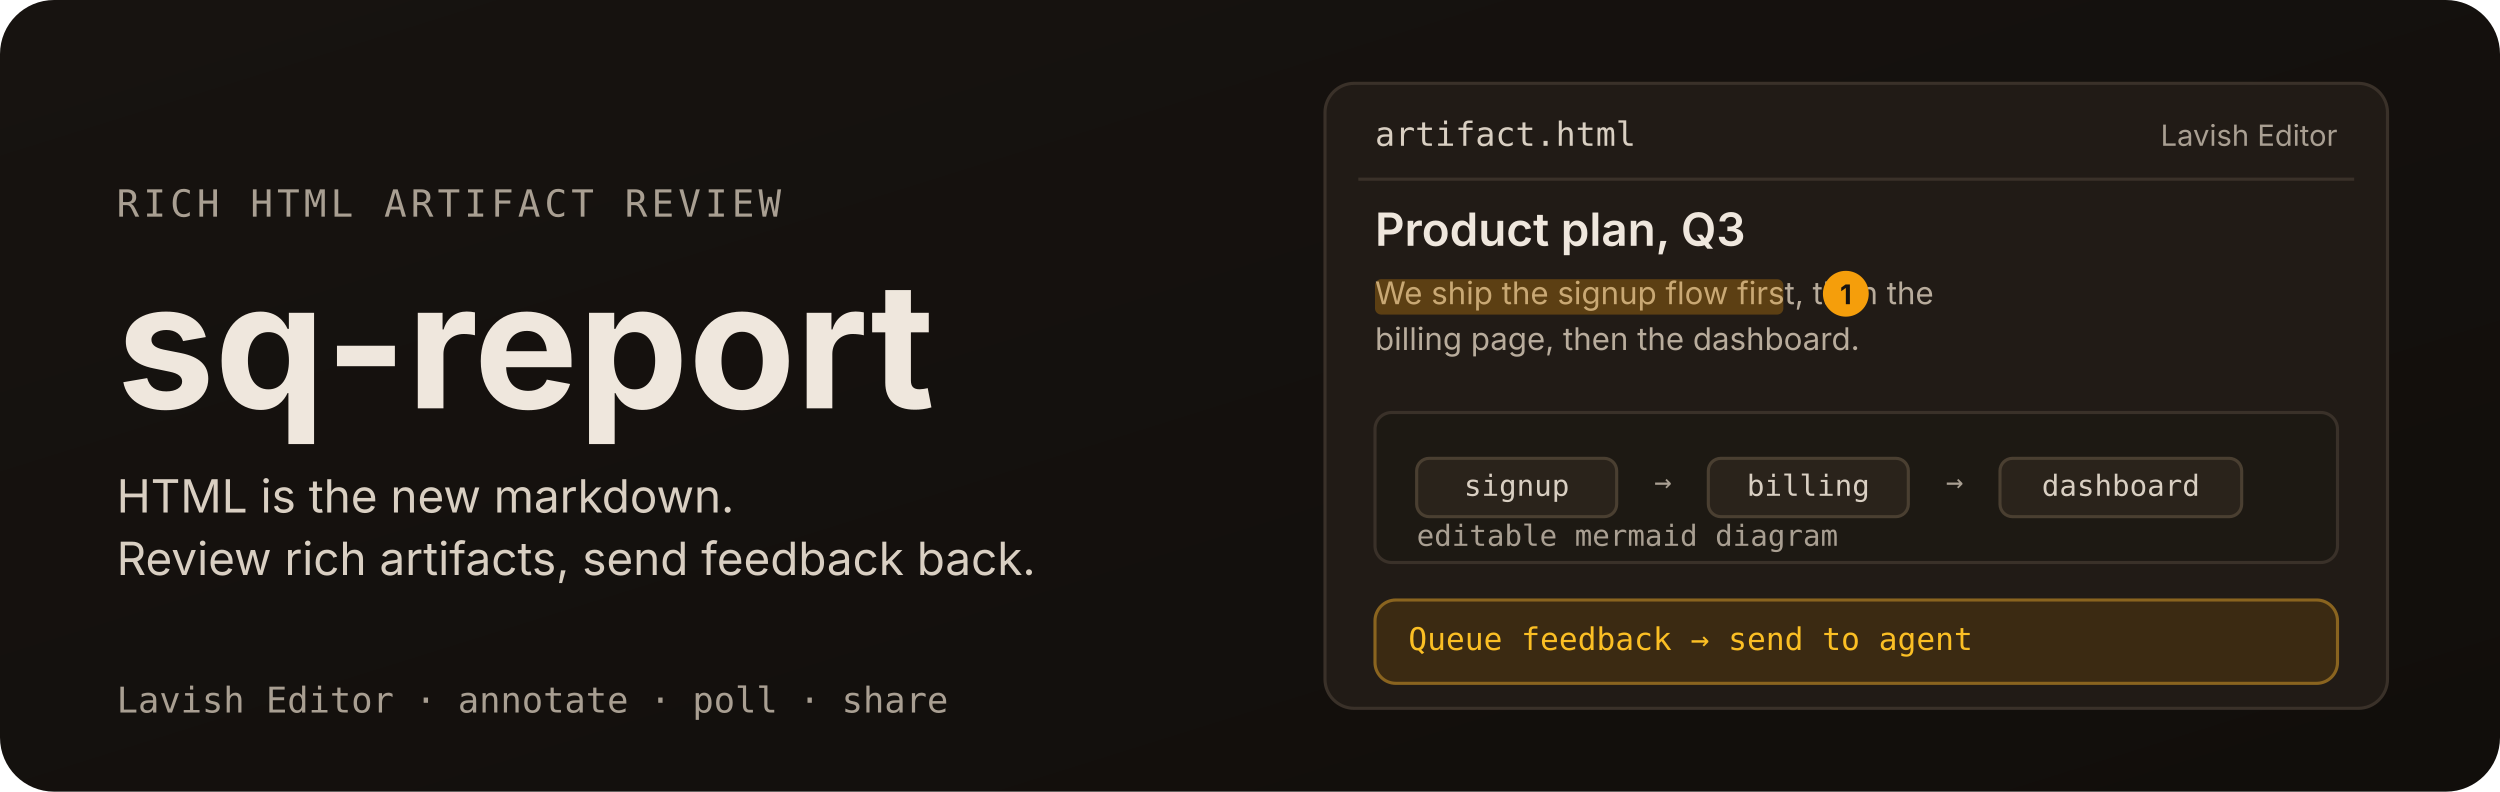
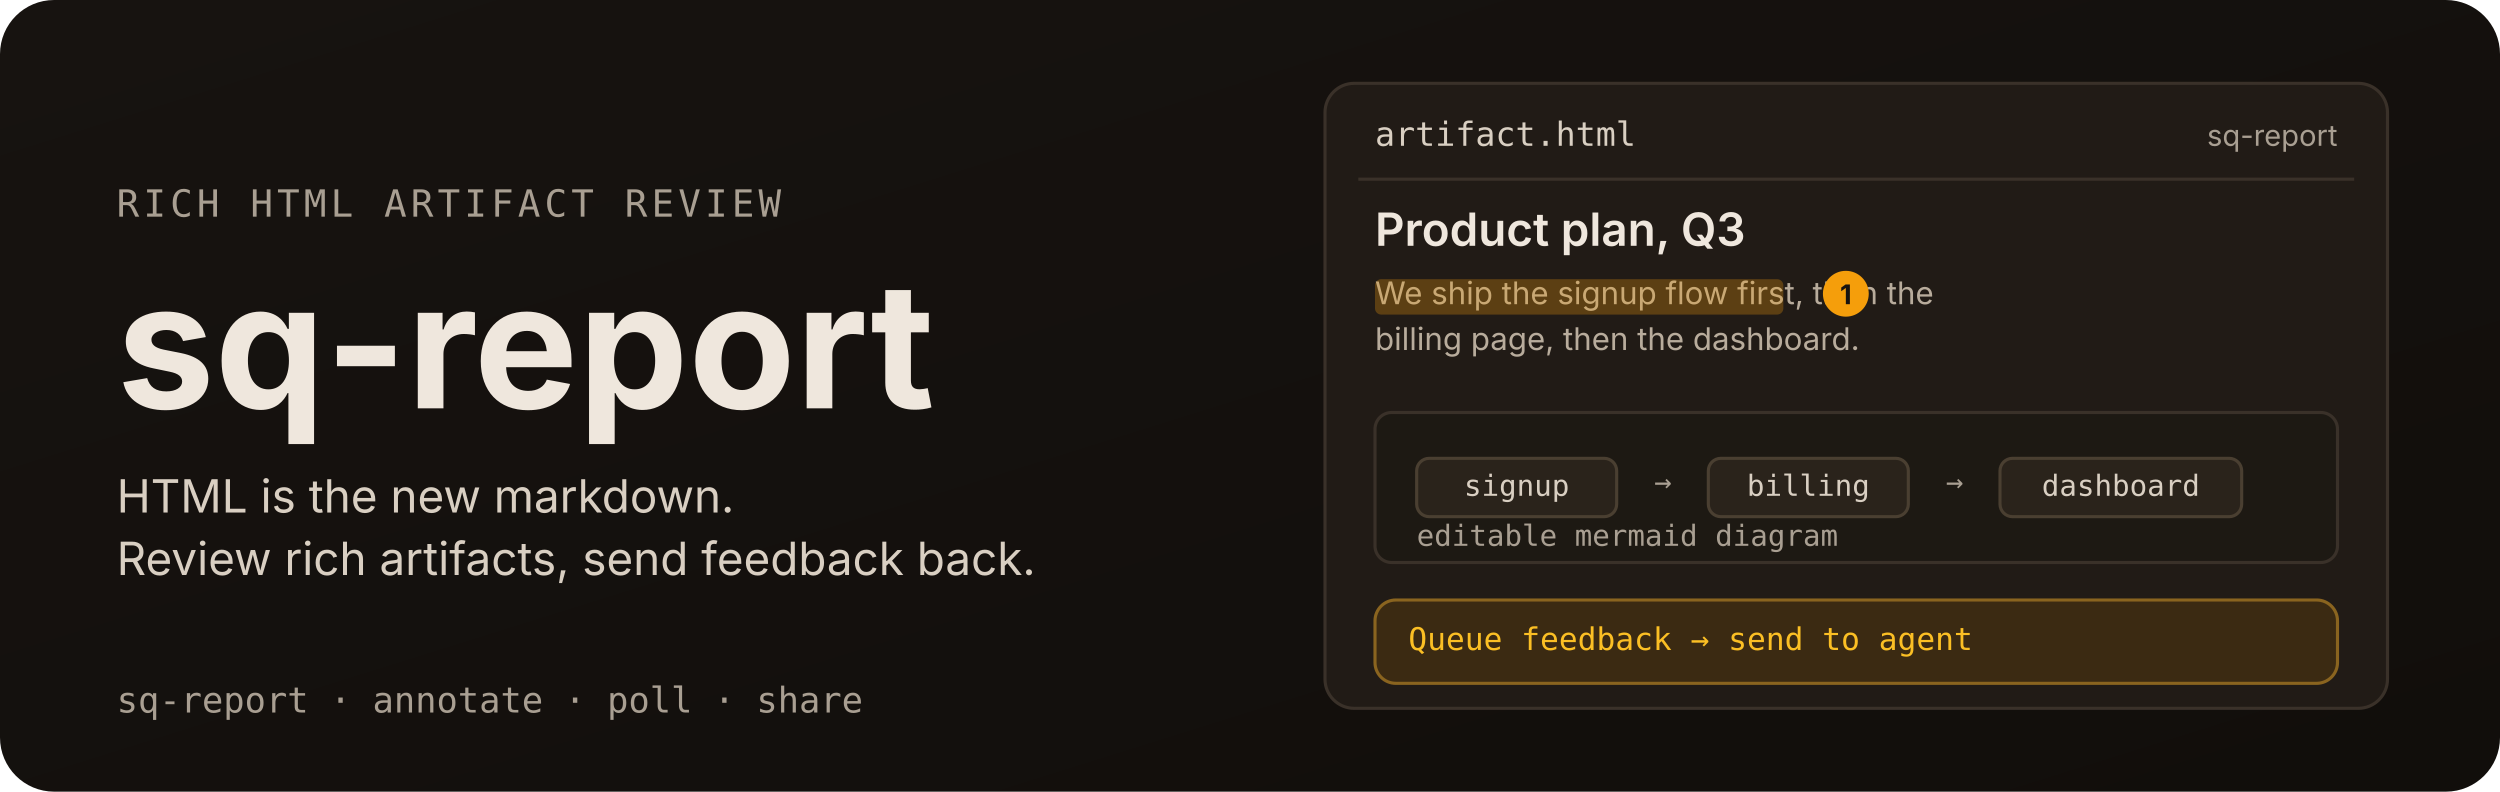
<svg xmlns="http://www.w3.org/2000/svg" width="1200" height="380" viewBox="0 0 1200 380" role="img" aria-labelledby="title desc">
  <defs>
    <linearGradient id="bg" x1="0" y1="0" x2="1" y2="1">
      <stop offset="0" stop-color="#171310" />
      <stop offset="1" stop-color="#110e0b" />
    </linearGradient>
  </defs>
  <rect width="1200" height="380" rx="26" fill="url(#bg)" />
  <g id="title-block" transform="translate(56 104)">
    <text x="0" y="0" font-family="ui-monospace, SFMono-Regular, Menlo, monospace" font-size="18" fill="#a99f92" letter-spacing="2">RICH HTML ARTIFACT REVIEW</text>
    <text x="0" y="92" font-family="-apple-system, BlinkMacSystemFont, Segoe UI, PingFang SC, sans-serif" font-size="84" font-weight="700" fill="#efe7dd">sq-report</text>
    <text x="0" y="142" font-family="-apple-system, BlinkMacSystemFont, Segoe UI, PingFang SC, sans-serif" font-size="22" fill="#d9cfc2">HTML is the new markdown.</text>
    <text x="0" y="172" font-family="-apple-system, BlinkMacSystemFont, Segoe UI, PingFang SC, sans-serif" font-size="22" fill="#d9cfc2">Review rich artifacts, send feedback back.</text>
-     <text x="0" y="238" font-family="ui-monospace, SFMono-Regular, Menlo, monospace" font-size="17" fill="#a99f92">Lavish Editor · annotate · poll · share</text>
+     <text x="0" y="238" font-family="ui-monospace, SFMono-Regular, Menlo, monospace" font-size="17" fill="#a99f92">sq-report · annotate · poll · share</text>
  </g>
  <g id="artifact" transform="translate(636 40)">
    <rect width="510" height="300" rx="14" fill="#211b16" stroke="#3a3129" stroke-width="1.5" />
    <text x="24" y="30" font-family="ui-monospace, SFMono-Regular, Menlo, monospace" font-size="16" fill="#d9cfc2">artifact.html</text>
-     <text x="486" y="30" font-family="-apple-system, BlinkMacSystemFont, Segoe UI, PingFang SC, sans-serif" font-size="14" fill="#a99f92" text-anchor="end">Lavish Editor</text>
+     <text x="486" y="30" font-family="-apple-system, BlinkMacSystemFont, Segoe UI, PingFang SC, sans-serif" font-size="14" fill="#a99f92" text-anchor="end">sq-report</text>
    <line x1="16" y1="46" x2="494" y2="46" stroke="#3a3129" stroke-width="1.5" />
    <text x="24" y="78" font-family="-apple-system, BlinkMacSystemFont, Segoe UI, PingFang SC, sans-serif" font-size="22" font-weight="600" fill="#efe7dd">Product plan, Q3</text>
    <g font-family="-apple-system, BlinkMacSystemFont, Segoe UI, PingFang SC, sans-serif" font-size="15" fill="#b8ac9c">
      <text x="24" y="106">We ship the signup flow first, then the</text>
      <text x="24" y="128">billing page, then the dashboard.</text>
    </g>
    <rect x="24" y="94" width="196" height="17" rx="3" fill="#f59e0b" opacity="0.28" />
    <circle cx="250" cy="101" r="11" fill="#f59e0b" />
    <text x="250" y="106" font-family="-apple-system, BlinkMacSystemFont, Segoe UI, PingFang SC, sans-serif" font-size="13" font-weight="700" fill="#171310" text-anchor="middle">1</text>
    <rect x="24" y="158" width="462" height="72" rx="8" fill="#1d1913" stroke="#3a3129" stroke-width="1.5" />
    <g font-family="ui-monospace, SFMono-Regular, Menlo, monospace" font-size="14">
      <rect x="44" y="180" width="96" height="28" rx="6" fill="#2a231b" stroke="#4a3f31" stroke-width="1.5" />
      <text x="92" y="198" fill="#d9cfc2" text-anchor="middle">signup</text>
      <text x="158" y="196" fill="#a99f92">→</text>
      <rect x="184" y="180" width="96" height="28" rx="6" fill="#2a231b" stroke="#4a3f31" stroke-width="1.5" />
      <text x="232" y="198" fill="#d9cfc2" text-anchor="middle">billing</text>
      <text x="298" y="196" fill="#a99f92">→</text>
      <rect x="324" y="180" width="116" height="28" rx="6" fill="#2a231b" stroke="#4a3f31" stroke-width="1.5" />
      <text x="382" y="198" fill="#d9cfc2" text-anchor="middle">dashboard</text>
      <text x="44" y="222" fill="#a99f92">editable mermaid diagram</text>
    </g>
    <rect x="24" y="248" width="462" height="40" rx="10" fill="#3b2a12" stroke="#8a641f" stroke-width="1.5" />
    <text x="40" y="272" font-family="ui-monospace, SFMono-Regular, Menlo, monospace" font-size="15" fill="#fbbf24">Queue feedback → send to agent</text>
  </g>
</svg>
